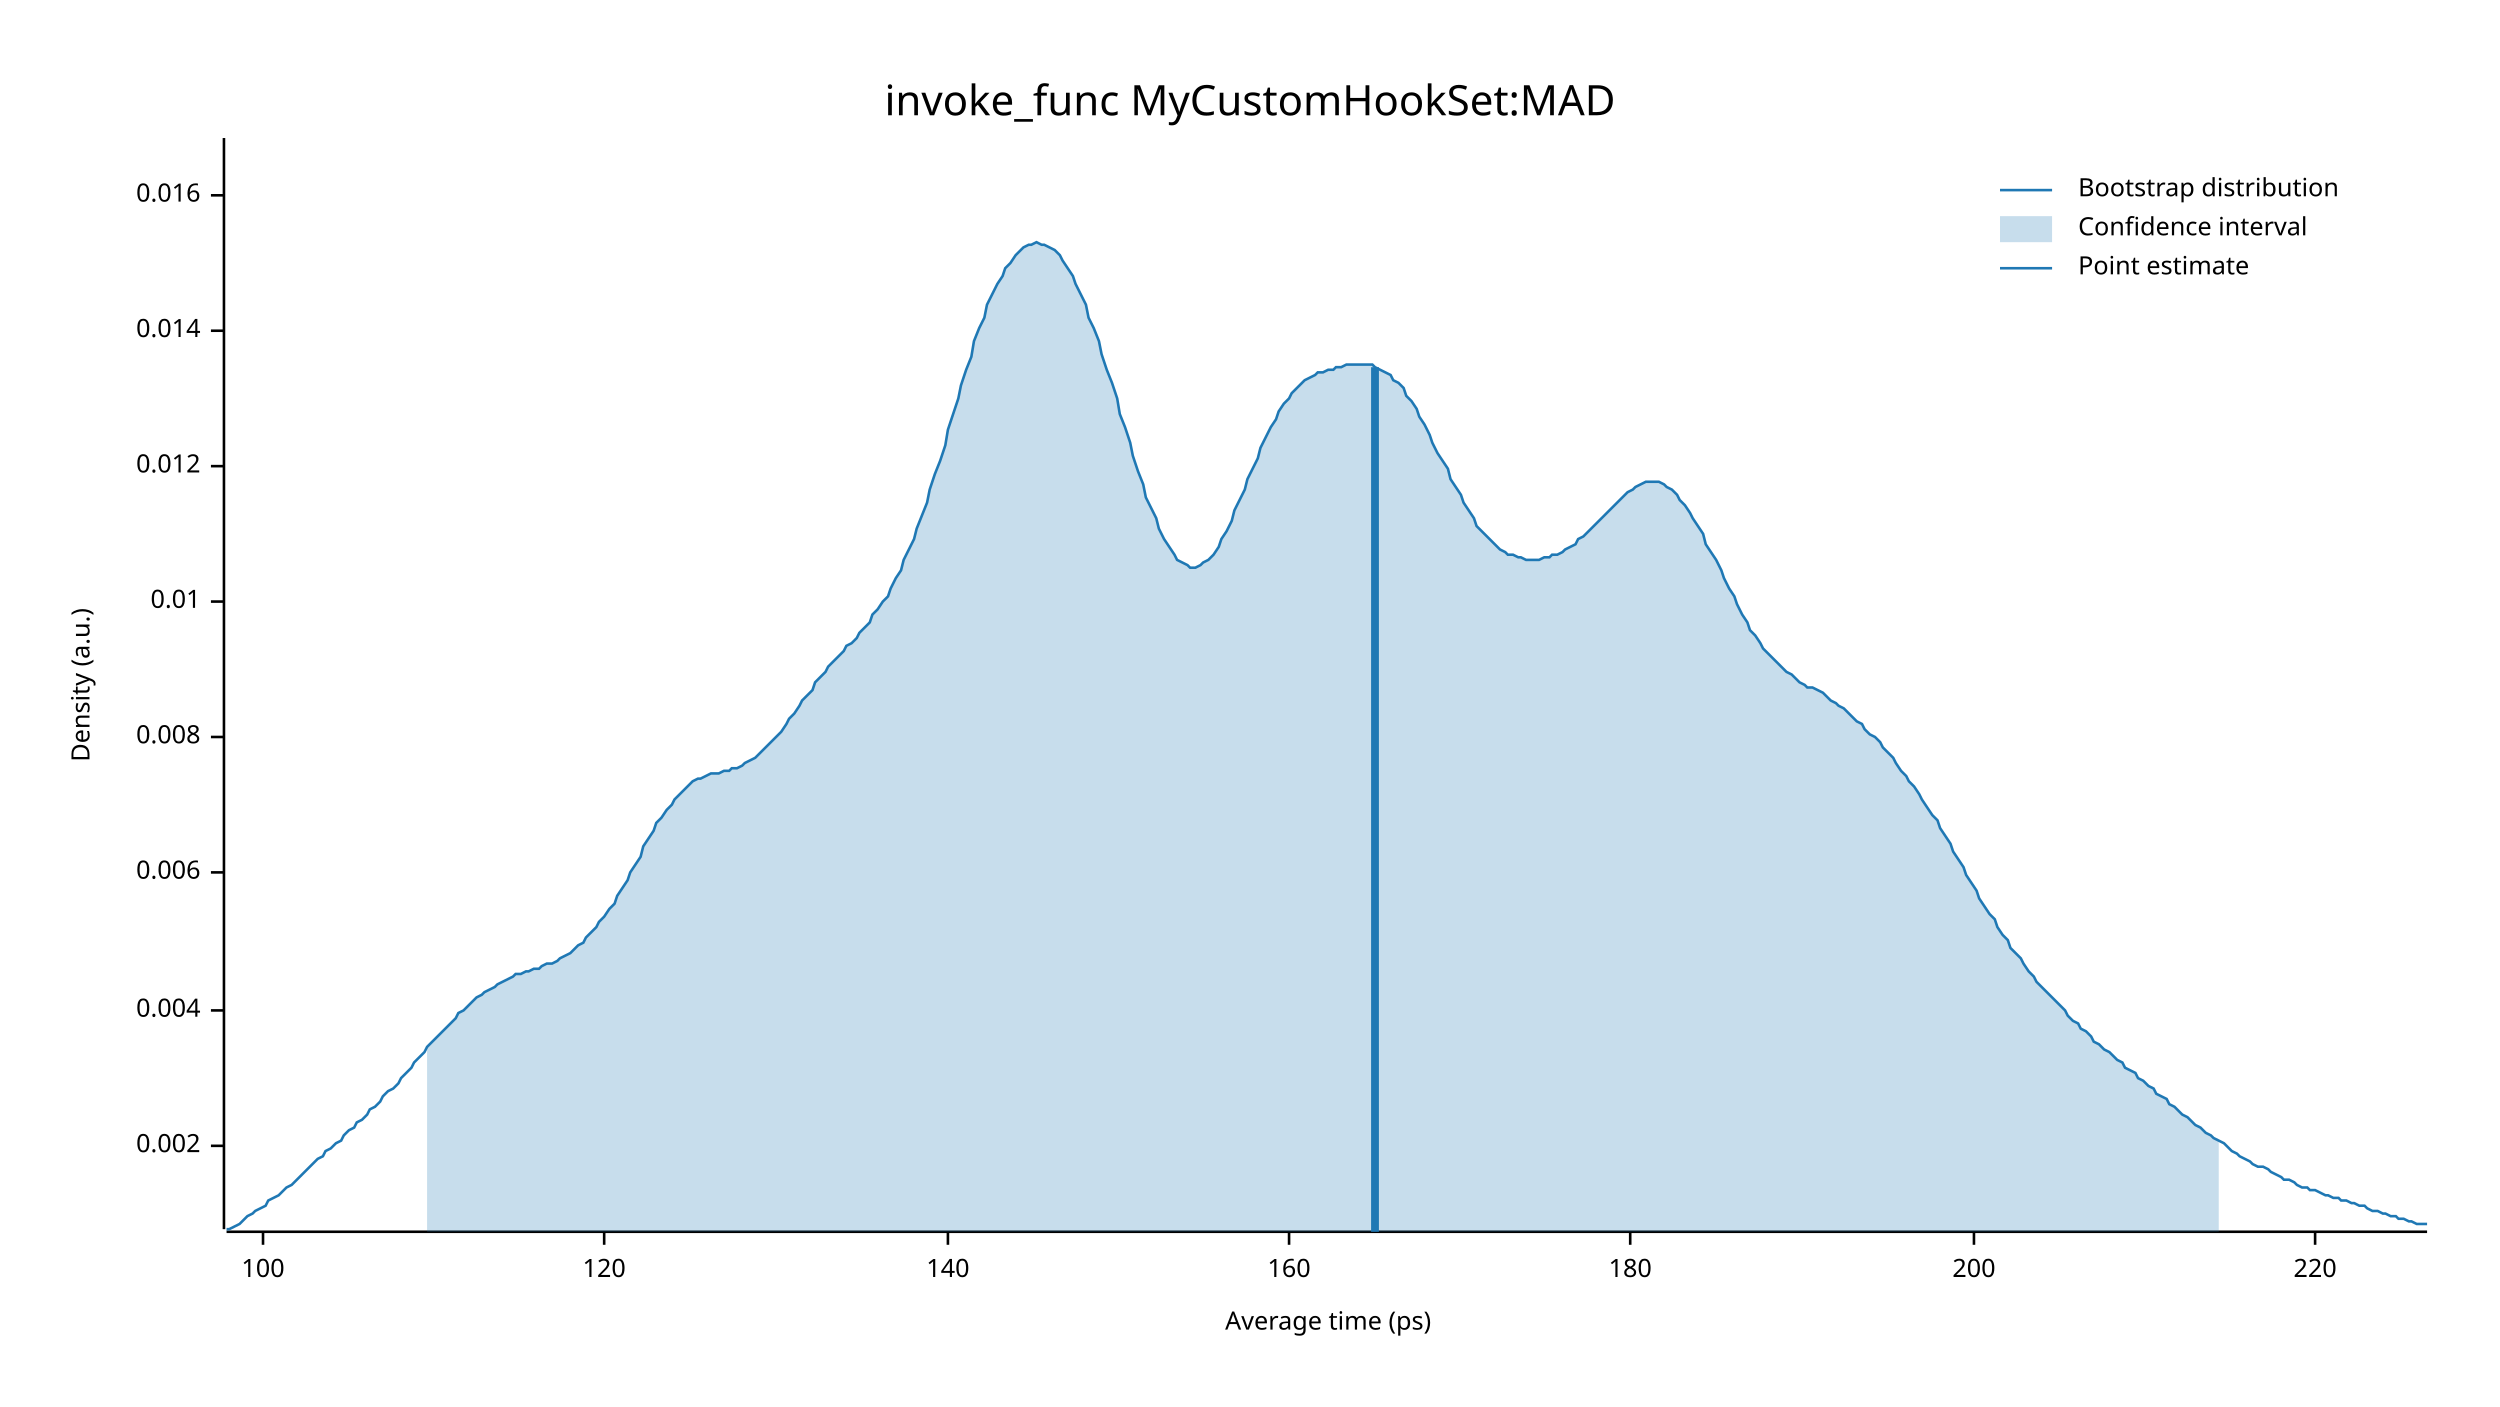
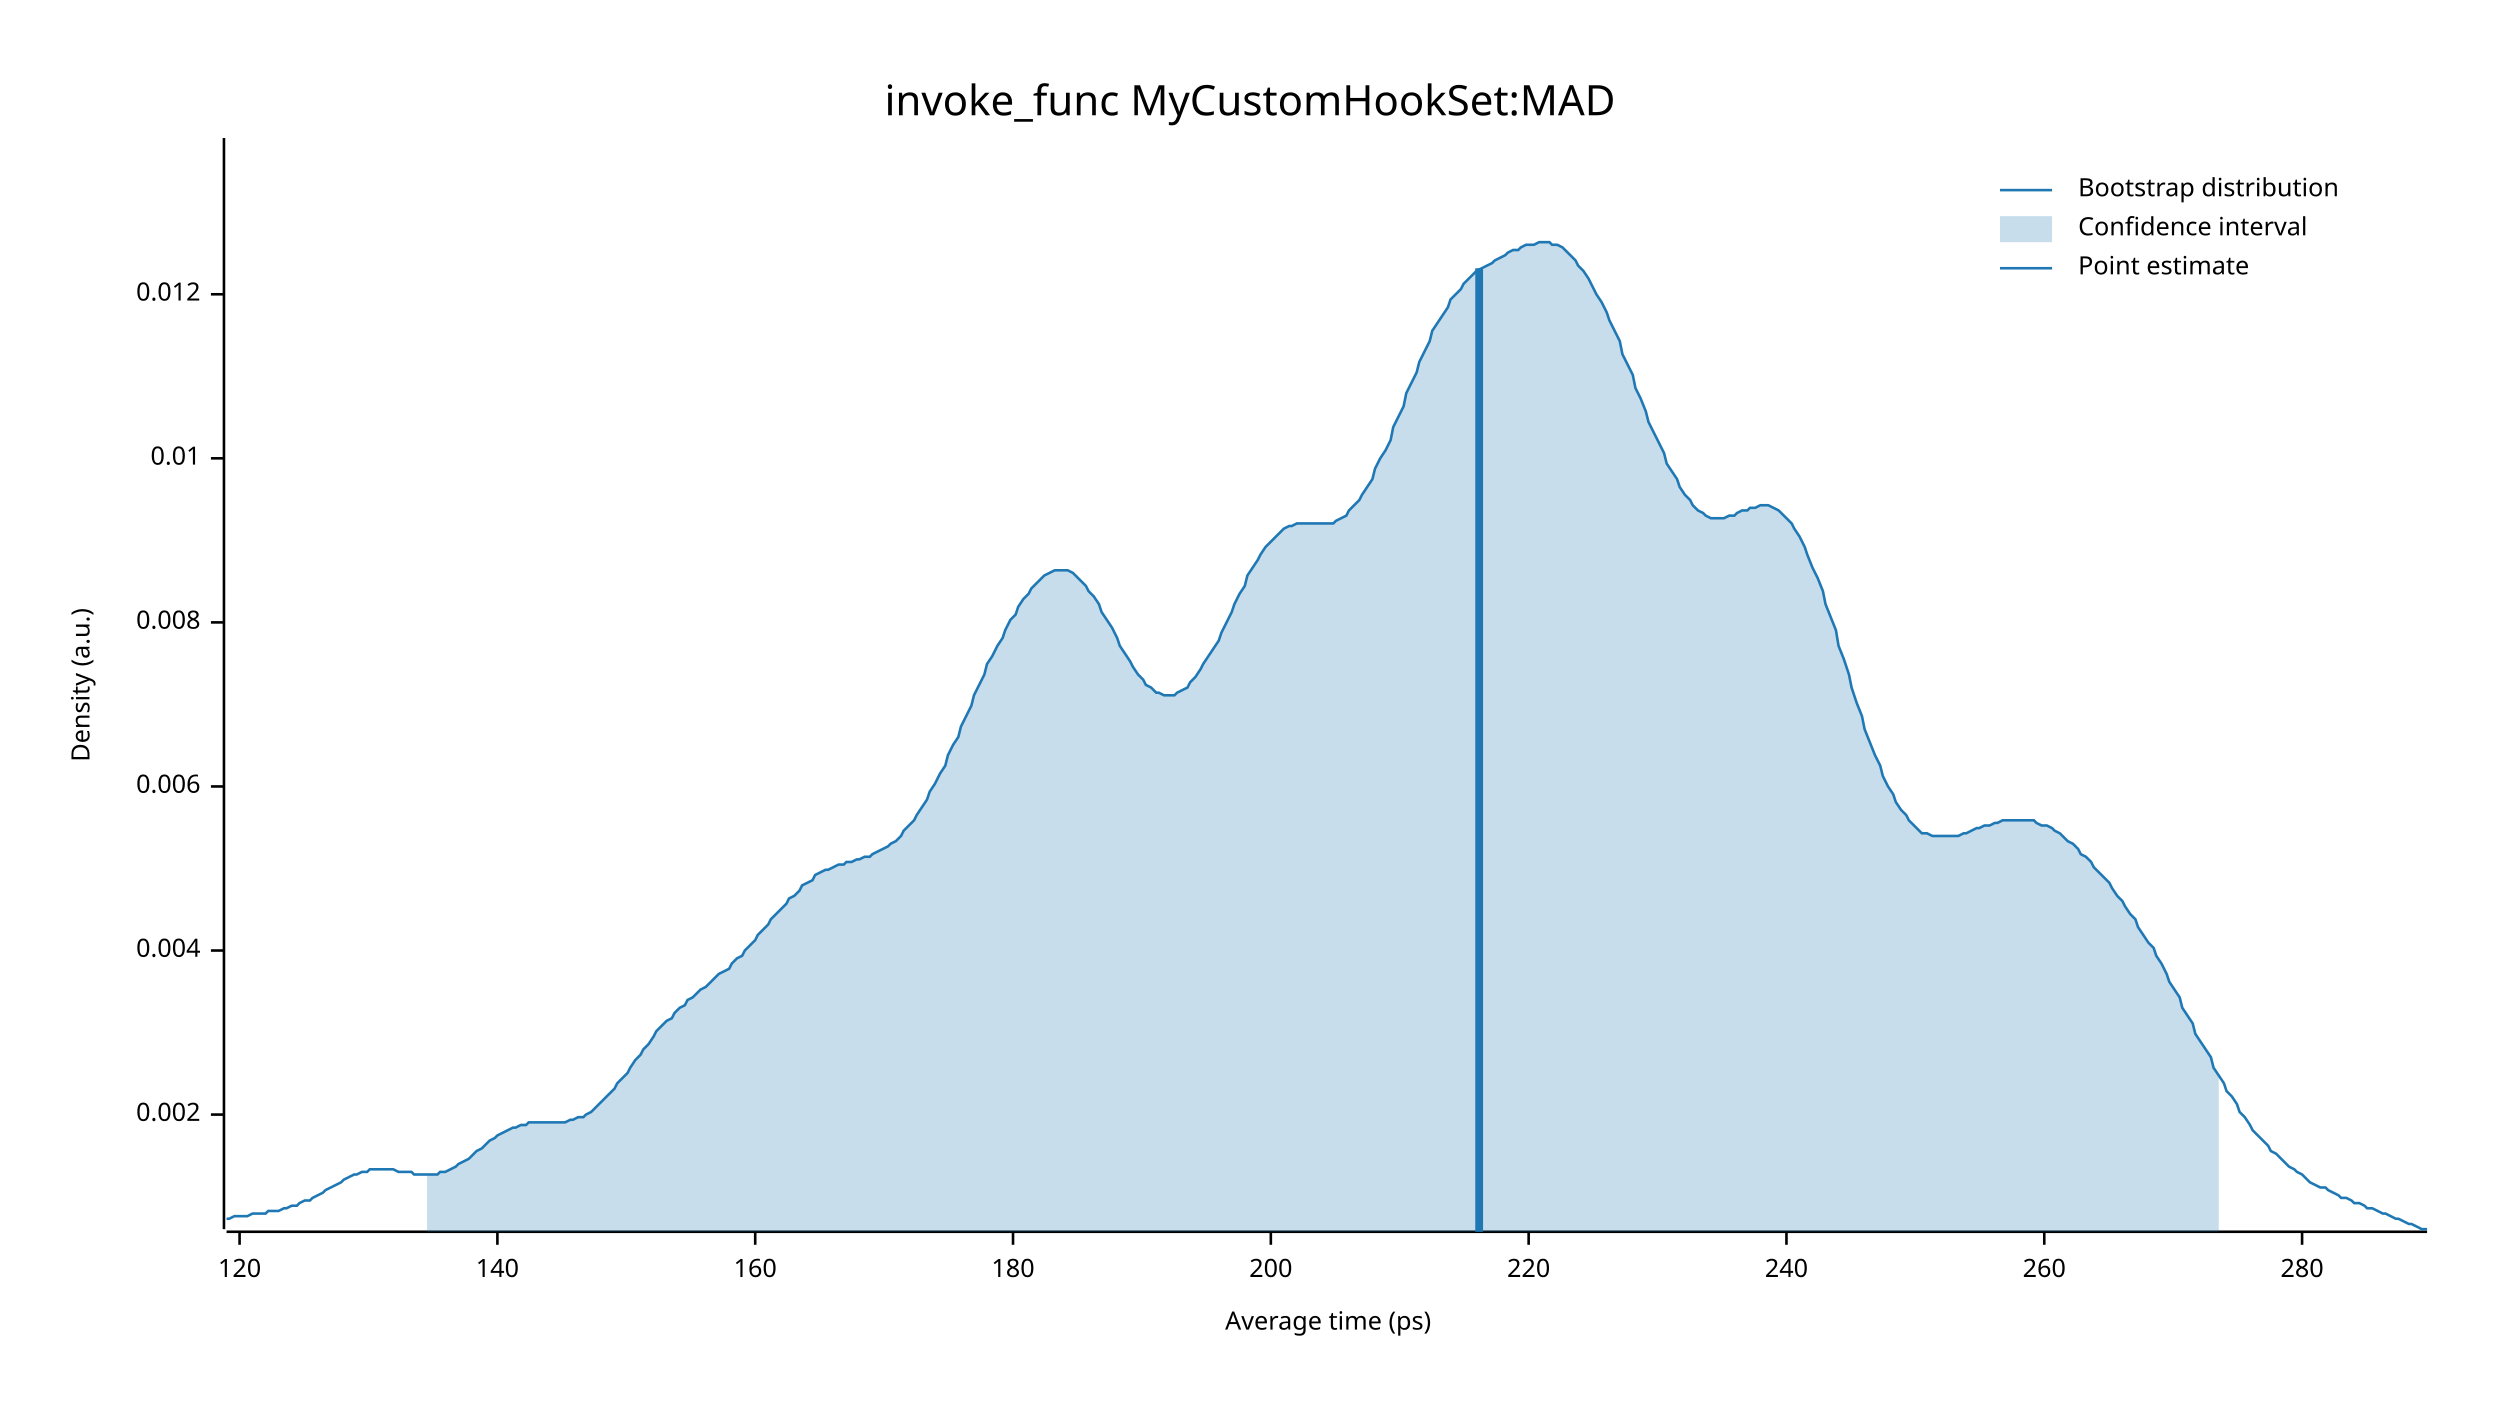
<svg xmlns="http://www.w3.org/2000/svg" width="960" height="540" viewBox="0 0 960 540">
  <text x="480" y="32" dy="0.76em" text-anchor="middle" font-family="sans-serif" font-size="16.129" opacity="1" fill="#000000">
invoke_func MyCustomHookSet:MAD
</text>
  <text x="27" y="263" dy="0.76em" text-anchor="middle" font-family="sans-serif" font-size="9.677" opacity="1" fill="#000000" transform="rotate(270, 27, 263)">
Density (a.u.)
</text>
  <text x="510" y="513" dy="-0.5ex" text-anchor="middle" font-family="sans-serif" font-size="9.677" opacity="1" fill="#000000">
Average time (ps)
</text>
  <polyline fill="none" opacity="1" stroke="#000000" stroke-width="1" points="86,53 86,472 " />
-   <text x="77" y="440" dy="0.5ex" text-anchor="end" font-family="sans-serif" font-size="9.677" opacity="1" fill="#000000">
+   <text x="77" y="428" dy="0.5ex" text-anchor="end" font-family="sans-serif" font-size="9.677" opacity="1" fill="#000000">
0.002
</text>
-   <polyline fill="none" opacity="1" stroke="#000000" stroke-width="1" points="81,440 86,440 " />
-   <text x="77" y="388" dy="0.5ex" text-anchor="end" font-family="sans-serif" font-size="9.677" opacity="1" fill="#000000">
+   <polyline fill="none" opacity="1" stroke="#000000" stroke-width="1" points="81,428 86,428 " />
+   <text x="77" y="365" dy="0.5ex" text-anchor="end" font-family="sans-serif" font-size="9.677" opacity="1" fill="#000000">
0.004
</text>
-   <polyline fill="none" opacity="1" stroke="#000000" stroke-width="1" points="81,388 86,388 " />
-   <text x="77" y="335" dy="0.5ex" text-anchor="end" font-family="sans-serif" font-size="9.677" opacity="1" fill="#000000">
+   <polyline fill="none" opacity="1" stroke="#000000" stroke-width="1" points="81,365 86,365 " />
+   <text x="77" y="302" dy="0.5ex" text-anchor="end" font-family="sans-serif" font-size="9.677" opacity="1" fill="#000000">
0.006
</text>
-   <polyline fill="none" opacity="1" stroke="#000000" stroke-width="1" points="81,335 86,335 " />
-   <text x="77" y="283" dy="0.5ex" text-anchor="end" font-family="sans-serif" font-size="9.677" opacity="1" fill="#000000">
+   <polyline fill="none" opacity="1" stroke="#000000" stroke-width="1" points="81,302 86,302 " />
+   <text x="77" y="239" dy="0.5ex" text-anchor="end" font-family="sans-serif" font-size="9.677" opacity="1" fill="#000000">
0.008
</text>
-   <polyline fill="none" opacity="1" stroke="#000000" stroke-width="1" points="81,283 86,283 " />
-   <text x="77" y="231" dy="0.5ex" text-anchor="end" font-family="sans-serif" font-size="9.677" opacity="1" fill="#000000">
+   <polyline fill="none" opacity="1" stroke="#000000" stroke-width="1" points="81,239 86,239 " />
+   <text x="77" y="176" dy="0.5ex" text-anchor="end" font-family="sans-serif" font-size="9.677" opacity="1" fill="#000000">
0.01
</text>
-   <polyline fill="none" opacity="1" stroke="#000000" stroke-width="1" points="81,231 86,231 " />
-   <text x="77" y="179" dy="0.5ex" text-anchor="end" font-family="sans-serif" font-size="9.677" opacity="1" fill="#000000">
+   <polyline fill="none" opacity="1" stroke="#000000" stroke-width="1" points="81,176 86,176 " />
+   <text x="77" y="113" dy="0.5ex" text-anchor="end" font-family="sans-serif" font-size="9.677" opacity="1" fill="#000000">
0.012
</text>
-   <polyline fill="none" opacity="1" stroke="#000000" stroke-width="1" points="81,179 86,179 " />
-   <text x="77" y="127" dy="0.5ex" text-anchor="end" font-family="sans-serif" font-size="9.677" opacity="1" fill="#000000">
- 0.014
- </text>
-   <polyline fill="none" opacity="1" stroke="#000000" stroke-width="1" points="81,127 86,127 " />
-   <text x="77" y="75" dy="0.5ex" text-anchor="end" font-family="sans-serif" font-size="9.677" opacity="1" fill="#000000">
- 0.016
- </text>
-   <polyline fill="none" opacity="1" stroke="#000000" stroke-width="1" points="81,75 86,75 " />
+   <polyline fill="none" opacity="1" stroke="#000000" stroke-width="1" points="81,113 86,113 " />
  <polyline fill="none" opacity="1" stroke="#000000" stroke-width="1" points="87,473 932,473 " />
-   <text x="101" y="483" dy="0.76em" text-anchor="middle" font-family="sans-serif" font-size="9.677" opacity="1" fill="#000000">
- 100
- </text>
-   <polyline fill="none" opacity="1" stroke="#000000" stroke-width="1" points="101,473 101,478 " />
-   <text x="232" y="483" dy="0.76em" text-anchor="middle" font-family="sans-serif" font-size="9.677" opacity="1" fill="#000000">
+   <text x="92" y="483" dy="0.76em" text-anchor="middle" font-family="sans-serif" font-size="9.677" opacity="1" fill="#000000">
120
</text>
-   <polyline fill="none" opacity="1" stroke="#000000" stroke-width="1" points="232,473 232,478 " />
-   <text x="364" y="483" dy="0.76em" text-anchor="middle" font-family="sans-serif" font-size="9.677" opacity="1" fill="#000000">
+   <polyline fill="none" opacity="1" stroke="#000000" stroke-width="1" points="92,473 92,478 " />
+   <text x="191" y="483" dy="0.76em" text-anchor="middle" font-family="sans-serif" font-size="9.677" opacity="1" fill="#000000">
140
</text>
-   <polyline fill="none" opacity="1" stroke="#000000" stroke-width="1" points="364,473 364,478 " />
-   <text x="495" y="483" dy="0.76em" text-anchor="middle" font-family="sans-serif" font-size="9.677" opacity="1" fill="#000000">
+   <polyline fill="none" opacity="1" stroke="#000000" stroke-width="1" points="191,473 191,478 " />
+   <text x="290" y="483" dy="0.76em" text-anchor="middle" font-family="sans-serif" font-size="9.677" opacity="1" fill="#000000">
160
</text>
-   <polyline fill="none" opacity="1" stroke="#000000" stroke-width="1" points="495,473 495,478 " />
-   <text x="626" y="483" dy="0.76em" text-anchor="middle" font-family="sans-serif" font-size="9.677" opacity="1" fill="#000000">
+   <polyline fill="none" opacity="1" stroke="#000000" stroke-width="1" points="290,473 290,478 " />
+   <text x="389" y="483" dy="0.76em" text-anchor="middle" font-family="sans-serif" font-size="9.677" opacity="1" fill="#000000">
180
</text>
-   <polyline fill="none" opacity="1" stroke="#000000" stroke-width="1" points="626,473 626,478 " />
-   <text x="758" y="483" dy="0.76em" text-anchor="middle" font-family="sans-serif" font-size="9.677" opacity="1" fill="#000000">
+   <polyline fill="none" opacity="1" stroke="#000000" stroke-width="1" points="389,473 389,478 " />
+   <text x="488" y="483" dy="0.76em" text-anchor="middle" font-family="sans-serif" font-size="9.677" opacity="1" fill="#000000">
200
</text>
-   <polyline fill="none" opacity="1" stroke="#000000" stroke-width="1" points="758,473 758,478 " />
-   <text x="889" y="483" dy="0.76em" text-anchor="middle" font-family="sans-serif" font-size="9.677" opacity="1" fill="#000000">
+   <polyline fill="none" opacity="1" stroke="#000000" stroke-width="1" points="488,473 488,478 " />
+   <text x="587" y="483" dy="0.76em" text-anchor="middle" font-family="sans-serif" font-size="9.677" opacity="1" fill="#000000">
220
</text>
-   <polyline fill="none" opacity="1" stroke="#000000" stroke-width="1" points="889,473 889,478 " />
-   <polyline fill="none" opacity="1" stroke="#1F78B4" stroke-width="1" points="87,472 88,472 90,471 92,470 93,469 95,467 97,466 98,465 100,464 102,463 103,461 105,460 107,459 109,457 110,456 112,455 114,453 115,452 117,450 119,448 120,447 122,445 124,444 125,442 127,441 129,439 131,438 132,436 134,434 136,433 137,431 139,430 141,428 142,426 144,425 146,423 147,421 149,419 151,418 153,416 154,414 156,412 158,410 159,408 161,406 163,404 164,402 166,400 168,398 169,397 171,395 173,393 175,391 176,389 178,388 180,386 181,385 183,383 185,382 186,381 188,380 190,379 191,378 193,377 195,376 197,375 198,374 200,374 202,373 203,373 205,372 207,372 208,371 210,370 212,370 214,369 215,368 217,367 219,366 220,365 222,363 224,362 225,360 227,358 229,356 230,354 232,352 234,349 236,347 237,344 239,341 241,338 242,335 244,332 246,329 247,325 249,322 251,319 252,316 254,314 256,311 258,309 259,307 261,305 263,303 264,302 266,300 268,299 269,299 271,298 273,297 274,297 276,297 278,296 280,296 281,295 283,295 285,294 286,293 288,292 290,291 291,290 293,288 295,286 296,285 298,283 300,281 302,278 303,276 305,274 307,271 308,269 310,267 312,265 313,262 315,260 317,258 318,256 320,254 322,252 324,250 325,248 327,247 329,245 330,243 332,241 334,239 335,236 337,234 339,231 341,229 342,226 344,222 346,219 347,215 349,211 351,207 352,203 354,198 356,193 357,188 359,182 361,177 363,171 364,165 366,159 368,153 369,148 371,142 373,137 374,131 376,126 378,122 379,117 381,113 383,109 385,106 386,103 388,101 390,98 391,97 393,95 395,94 396,94 398,93 400,94 401,94 403,95 405,96 407,98 408,100 410,103 412,106 413,109 415,113 417,117 418,122 420,126 422,131 423,136 425,142 427,147 429,153 430,159 432,164 434,170 435,175 437,181 439,186 440,191 442,195 444,199 445,203 447,207 449,210 451,213 452,215 454,216 456,217 457,218 459,218 461,217 462,216 464,215 466,213 468,210 469,207 471,204 473,200 474,196 476,192 478,188 479,184 481,180 483,176 484,172 486,168 488,164 490,161 491,158 493,155 495,153 496,151 498,149 500,147 501,146 503,145 505,144 506,143 508,143 510,142 512,142 513,141 515,141 517,140 518,140 520,140 522,140 523,140 525,140 527,140 528,141 530,142 532,143 534,144 535,146 537,147 539,149 540,152 542,154 544,157 545,160 547,163 549,167 550,170 552,174 554,177 556,180 557,184 559,187 561,190 562,193 564,196 566,199 567,202 569,204 571,206 573,208 574,209 576,211 578,212 579,213 581,213 583,214 584,214 586,215 588,215 589,215 591,215 593,214 595,214 596,213 598,213 600,212 601,211 603,210 605,209 606,207 608,206 610,204 611,203 613,201 615,199 617,197 618,196 620,194 622,192 623,191 625,189 627,188 628,187 630,186 632,185 633,185 635,185 637,185 639,186 640,187 642,188 644,190 645,192 647,194 649,197 650,199 652,202 654,205 655,209 657,212 659,215 661,219 662,222 664,226 666,229 667,232 669,236 671,239 672,242 674,244 676,247 677,249 679,251 681,253 683,255 684,256 686,258 688,259 689,260 691,262 693,263 694,264 696,264 698,265 700,266 701,267 703,269 705,270 706,271 708,272 710,274 711,275 713,277 715,278 716,280 718,282 720,283 722,285 723,287 725,289 727,291 728,293 730,296 732,298 733,300 735,302 737,305 738,307 740,310 742,313 744,315 745,318 747,321 749,324 750,327 752,330 754,333 755,336 757,339 759,342 760,345 762,348 764,351 766,353 767,356 769,359 771,361 772,364 774,366 776,368 777,370 779,373 781,375 782,377 784,379 786,381 788,383 789,384 791,386 793,388 794,390 796,392 798,393 799,395 801,396 803,398 804,400 806,401 808,403 810,404 811,405 813,407 815,408 816,410 818,411 820,412 821,414 823,415 825,417 827,418 828,420 830,421 832,422 833,424 835,425 837,427 838,428 840,429 842,431 843,432 845,433 847,435 849,436 850,437 852,438 854,439 855,440 857,442 859,443 860,444 862,445 864,446 865,447 867,448 869,448 871,449 872,450 874,451 876,452 877,453 879,453 881,454 882,455 884,456 886,456 887,457 889,457 891,458 893,459 894,459 896,460 898,460 899,461 901,461 903,462 904,462 906,463 908,463 909,464 911,465 913,465 915,466 916,466 918,467 920,467 921,468 923,468 925,469 926,469 928,470 930,470 932,470 " />
-   <polygon opacity="0.25" fill="#1F78B4" points="164,402 166,400 168,398 169,397 171,395 173,393 175,391 176,389 178,388 180,386 181,385 183,383 185,382 186,381 188,380 190,379 191,378 193,377 195,376 197,375 198,374 200,374 202,373 203,373 205,372 207,372 208,371 210,370 212,370 214,369 215,368 217,367 219,366 220,365 222,363 224,362 225,360 227,358 229,356 230,354 232,352 234,349 236,347 237,344 239,341 241,338 242,335 244,332 246,329 247,325 249,322 251,319 252,316 254,314 256,311 258,309 259,307 261,305 263,303 264,302 266,300 268,299 269,299 271,298 273,297 274,297 276,297 278,296 280,296 281,295 283,295 285,294 286,293 288,292 290,291 291,290 293,288 295,286 296,285 298,283 300,281 302,278 303,276 305,274 307,271 308,269 310,267 312,265 313,262 315,260 317,258 318,256 320,254 322,252 324,250 325,248 327,247 329,245 330,243 332,241 334,239 335,236 337,234 339,231 341,229 342,226 344,222 346,219 347,215 349,211 351,207 352,203 354,198 356,193 357,188 359,182 361,177 363,171 364,165 366,159 368,153 369,148 371,142 373,137 374,131 376,126 378,122 379,117 381,113 383,109 385,106 386,103 388,101 390,98 391,97 393,95 395,94 396,94 398,93 400,94 401,94 403,95 405,96 407,98 408,100 410,103 412,106 413,109 415,113 417,117 418,122 420,126 422,131 423,136 425,142 427,147 429,153 430,159 432,164 434,170 435,175 437,181 439,186 440,191 442,195 444,199 445,203 447,207 449,210 451,213 452,215 454,216 456,217 457,218 459,218 461,217 462,216 464,215 466,213 468,210 469,207 471,204 473,200 474,196 476,192 478,188 479,184 481,180 483,176 484,172 486,168 488,164 490,161 491,158 493,155 495,153 496,151 498,149 500,147 501,146 503,145 505,144 506,143 508,143 510,142 512,142 513,141 515,141 517,140 518,140 520,140 522,140 523,140 525,140 527,140 528,141 530,142 532,143 534,144 535,146 537,147 539,149 540,152 542,154 544,157 545,160 547,163 549,167 550,170 552,174 554,177 556,180 557,184 559,187 561,190 562,193 564,196 566,199 567,202 569,204 571,206 573,208 574,209 576,211 578,212 579,213 581,213 583,214 584,214 586,215 588,215 589,215 591,215 593,214 595,214 596,213 598,213 600,212 601,211 603,210 605,209 606,207 608,206 610,204 611,203 613,201 615,199 617,197 618,196 620,194 622,192 623,191 625,189 627,188 628,187 630,186 632,185 633,185 635,185 637,185 639,186 640,187 642,188 644,190 645,192 647,194 649,197 650,199 652,202 654,205 655,209 657,212 659,215 661,219 662,222 664,226 666,229 667,232 669,236 671,239 672,242 674,244 676,247 677,249 679,251 681,253 683,255 684,256 686,258 688,259 689,260 691,262 693,263 694,264 696,264 698,265 700,266 701,267 703,269 705,270 706,271 708,272 710,274 711,275 713,277 715,278 716,280 718,282 720,283 722,285 723,287 725,289 727,291 728,293 730,296 732,298 733,300 735,302 737,305 738,307 740,310 742,313 744,315 745,318 747,321 749,324 750,327 752,330 754,333 755,336 757,339 759,342 760,345 762,348 764,351 766,353 767,356 769,359 771,361 772,364 774,366 776,368 777,370 779,373 781,375 782,377 784,379 786,381 788,383 789,384 791,386 793,388 794,390 796,392 798,393 799,395 801,396 803,398 804,400 806,401 808,403 810,404 811,405 813,407 815,408 816,410 818,411 820,412 821,414 823,415 825,417 827,418 828,420 830,421 832,422 833,424 835,425 837,427 838,428 840,429 842,431 843,432 845,433 847,435 849,436 850,437 852,438 852,473 164,473 " />
-   <polyline fill="none" opacity="1" stroke="#1F78B4" stroke-width="3" points="528,473 528,141 " />
+   <polyline fill="none" opacity="1" stroke="#000000" stroke-width="1" points="587,473 587,478 " />
+   <text x="686" y="483" dy="0.76em" text-anchor="middle" font-family="sans-serif" font-size="9.677" opacity="1" fill="#000000">
+ 240
+ </text>
+   <polyline fill="none" opacity="1" stroke="#000000" stroke-width="1" points="686,473 686,478 " />
+   <text x="785" y="483" dy="0.76em" text-anchor="middle" font-family="sans-serif" font-size="9.677" opacity="1" fill="#000000">
+ 260
+ </text>
+   <polyline fill="none" opacity="1" stroke="#000000" stroke-width="1" points="785,473 785,478 " />
+   <text x="884" y="483" dy="0.76em" text-anchor="middle" font-family="sans-serif" font-size="9.677" opacity="1" fill="#000000">
+ 280
+ </text>
+   <polyline fill="none" opacity="1" stroke="#000000" stroke-width="1" points="884,473 884,478 " />
+   <polyline fill="none" opacity="1" stroke="#1F78B4" stroke-width="1" points="87,468 88,468 90,467 92,467 93,467 95,467 97,466 98,466 100,466 102,466 103,465 105,465 107,465 109,464 110,464 112,463 114,463 115,462 117,461 119,461 120,460 122,459 124,458 125,457 127,456 129,455 131,454 132,453 134,452 136,451 137,451 139,450 141,450 142,449 144,449 146,449 147,449 149,449 151,449 153,450 154,450 156,450 158,450 159,451 161,451 163,451 164,451 166,451 168,451 169,450 171,450 173,449 175,448 176,447 178,446 180,445 181,444 183,442 185,441 186,440 188,438 190,437 191,436 193,435 195,434 197,433 198,433 200,432 202,432 203,431 205,431 207,431 208,431 210,431 212,431 214,431 215,431 217,431 219,430 220,430 222,429 224,429 225,428 227,427 229,425 230,424 232,422 234,420 236,418 237,416 239,414 241,412 242,410 244,407 246,405 247,403 249,401 251,398 252,396 254,394 256,392 258,391 259,389 261,387 263,386 264,384 266,383 268,381 269,380 271,379 273,377 274,376 276,374 278,373 280,372 281,370 283,368 285,367 286,365 288,363 290,361 291,359 293,357 295,355 296,353 298,351 300,349 302,347 303,345 305,344 307,342 308,340 310,339 312,338 313,336 315,335 317,334 318,334 320,333 322,332 324,332 325,331 327,331 329,330 330,330 332,329 334,329 335,328 337,327 339,326 341,325 342,324 344,323 346,321 347,319 349,317 351,315 352,313 354,310 356,307 357,304 359,301 361,297 363,294 364,290 366,286 368,283 369,279 371,275 373,271 374,267 376,263 378,259 379,255 381,252 383,248 385,245 386,242 388,238 390,236 391,233 393,230 395,228 396,226 398,224 400,222 401,221 403,220 405,219 407,219 408,219 410,219 412,220 413,221 415,223 417,225 418,227 420,229 422,232 423,235 425,238 427,241 429,245 430,248 432,251 434,254 435,256 437,259 439,261 440,263 442,264 444,266 445,266 447,267 449,267 451,267 452,266 454,265 456,264 457,262 459,260 461,257 462,255 464,252 466,249 468,246 469,243 471,239 473,235 474,232 476,228 478,225 479,221 481,218 483,215 484,213 486,210 488,208 490,206 491,205 493,203 495,202 496,202 498,201 500,201 501,201 503,201 505,201 506,201 508,201 510,201 512,201 513,200 515,199 517,198 518,196 520,194 522,192 523,190 525,187 527,184 528,180 530,176 532,173 534,169 535,164 537,160 539,156 540,151 542,147 544,143 545,139 547,135 549,131 550,127 552,124 554,121 556,118 557,115 559,113 561,111 562,109 564,107 566,105 567,104 569,103 571,102 573,101 574,100 576,99 578,98 579,97 581,96 583,96 584,95 586,94 588,94 589,94 591,93 593,93 595,93 596,94 598,94 600,95 601,96 603,98 605,100 606,102 608,104 610,107 611,109 613,113 615,116 617,120 618,123 620,127 622,131 623,136 625,140 627,144 628,149 630,153 632,158 633,162 635,166 637,170 639,174 640,178 642,181 644,184 645,187 647,190 649,192 650,194 652,196 654,197 655,198 657,199 659,199 661,199 662,199 664,198 666,198 667,197 669,196 671,196 672,195 674,195 676,194 677,194 679,194 681,195 683,196 684,197 686,199 688,201 689,203 691,206 693,210 694,213 696,218 698,222 700,227 701,232 703,237 705,242 706,248 708,253 710,259 711,264 713,270 715,275 716,280 718,285 720,290 722,294 723,298 725,302 727,305 728,308 730,311 732,313 733,315 735,317 737,319 738,320 740,320 742,321 744,321 745,321 747,321 749,321 750,321 752,321 754,320 755,320 757,319 759,318 760,318 762,317 764,317 766,316 767,316 769,315 771,315 772,315 774,315 776,315 777,315 779,315 781,315 782,316 784,317 786,317 788,318 789,319 791,320 793,322 794,323 796,324 798,326 799,328 801,329 803,331 804,333 806,335 808,337 810,339 811,341 813,344 815,346 816,348 818,351 820,353 821,356 823,359 825,362 827,364 828,367 830,370 832,374 833,377 835,380 837,383 838,387 840,390 842,393 843,397 845,400 847,403 849,406 850,410 852,413 854,416 855,419 857,421 859,424 860,427 862,429 864,432 865,434 867,436 869,438 871,440 872,442 874,443 876,445 877,446 879,448 881,449 882,450 884,451 886,453 887,454 889,455 891,456 893,456 894,457 896,458 898,459 899,460 901,460 903,461 904,462 906,462 908,463 909,464 911,464 913,465 915,466 916,466 918,467 920,468 921,468 923,469 925,470 926,470 928,471 930,472 932,472 " />
+   <polygon opacity="0.25" fill="#1F78B4" points="164,451 166,451 168,451 169,450 171,450 173,449 175,448 176,447 178,446 180,445 181,444 183,442 185,441 186,440 188,438 190,437 191,436 193,435 195,434 197,433 198,433 200,432 202,432 203,431 205,431 207,431 208,431 210,431 212,431 214,431 215,431 217,431 219,430 220,430 222,429 224,429 225,428 227,427 229,425 230,424 232,422 234,420 236,418 237,416 239,414 241,412 242,410 244,407 246,405 247,403 249,401 251,398 252,396 254,394 256,392 258,391 259,389 261,387 263,386 264,384 266,383 268,381 269,380 271,379 273,377 274,376 276,374 278,373 280,372 281,370 283,368 285,367 286,365 288,363 290,361 291,359 293,357 295,355 296,353 298,351 300,349 302,347 303,345 305,344 307,342 308,340 310,339 312,338 313,336 315,335 317,334 318,334 320,333 322,332 324,332 325,331 327,331 329,330 330,330 332,329 334,329 335,328 337,327 339,326 341,325 342,324 344,323 346,321 347,319 349,317 351,315 352,313 354,310 356,307 357,304 359,301 361,297 363,294 364,290 366,286 368,283 369,279 371,275 373,271 374,267 376,263 378,259 379,255 381,252 383,248 385,245 386,242 388,238 390,236 391,233 393,230 395,228 396,226 398,224 400,222 401,221 403,220 405,219 407,219 408,219 410,219 412,220 413,221 415,223 417,225 418,227 420,229 422,232 423,235 425,238 427,241 429,245 430,248 432,251 434,254 435,256 437,259 439,261 440,263 442,264 444,266 445,266 447,267 449,267 451,267 452,266 454,265 456,264 457,262 459,260 461,257 462,255 464,252 466,249 468,246 469,243 471,239 473,235 474,232 476,228 478,225 479,221 481,218 483,215 484,213 486,210 488,208 490,206 491,205 493,203 495,202 496,202 498,201 500,201 501,201 503,201 505,201 506,201 508,201 510,201 512,201 513,200 515,199 517,198 518,196 520,194 522,192 523,190 525,187 527,184 528,180 530,176 532,173 534,169 535,164 537,160 539,156 540,151 542,147 544,143 545,139 547,135 549,131 550,127 552,124 554,121 556,118 557,115 559,113 561,111 562,109 564,107 566,105 567,104 569,103 571,102 573,101 574,100 576,99 578,98 579,97 581,96 583,96 584,95 586,94 588,94 589,94 591,93 593,93 595,93 596,94 598,94 600,95 601,96 603,98 605,100 606,102 608,104 610,107 611,109 613,113 615,116 617,120 618,123 620,127 622,131 623,136 625,140 627,144 628,149 630,153 632,158 633,162 635,166 637,170 639,174 640,178 642,181 644,184 645,187 647,190 649,192 650,194 652,196 654,197 655,198 657,199 659,199 661,199 662,199 664,198 666,198 667,197 669,196 671,196 672,195 674,195 676,194 677,194 679,194 681,195 683,196 684,197 686,199 688,201 689,203 691,206 693,210 694,213 696,218 698,222 700,227 701,232 703,237 705,242 706,248 708,253 710,259 711,264 713,270 715,275 716,280 718,285 720,290 722,294 723,298 725,302 727,305 728,308 730,311 732,313 733,315 735,317 737,319 738,320 740,320 742,321 744,321 745,321 747,321 749,321 750,321 752,321 754,320 755,320 757,319 759,318 760,318 762,317 764,317 766,316 767,316 769,315 771,315 772,315 774,315 776,315 777,315 779,315 781,315 782,316 784,317 786,317 788,318 789,319 791,320 793,322 794,323 796,324 798,326 799,328 801,329 803,331 804,333 806,335 808,337 810,339 811,341 813,344 815,346 816,348 818,351 820,353 821,356 823,359 825,362 827,364 828,367 830,370 832,374 833,377 835,380 837,383 838,387 840,390 842,393 843,397 845,400 847,403 849,406 850,410 852,413 852,473 164,473 " />
+   <polyline fill="none" opacity="1" stroke="#1F78B4" stroke-width="3" points="568,473 568,103 " />
  <text x="798" y="68" dy="0.76em" text-anchor="start" font-family="sans-serif" font-size="9.677" opacity="1" fill="#000000">
Bootstrap distribution
</text>
  <text x="798" y="83" dy="0.76em" text-anchor="start" font-family="sans-serif" font-size="9.677" opacity="1" fill="#000000">
Confidence interval
</text>
  <text x="798" y="98" dy="0.76em" text-anchor="start" font-family="sans-serif" font-size="9.677" opacity="1" fill="#000000">
Point estimate
</text>
  <polyline fill="none" opacity="1" stroke="#1F78B4" stroke-width="1" points="768,73 788,73 " />
  <rect x="768" y="83" width="20" height="10" opacity="0.25" fill="#1F78B4" stroke="none" />
  <polyline fill="none" opacity="1" stroke="#1F78B4" stroke-width="1" points="768,103 788,103 " />
</svg>
